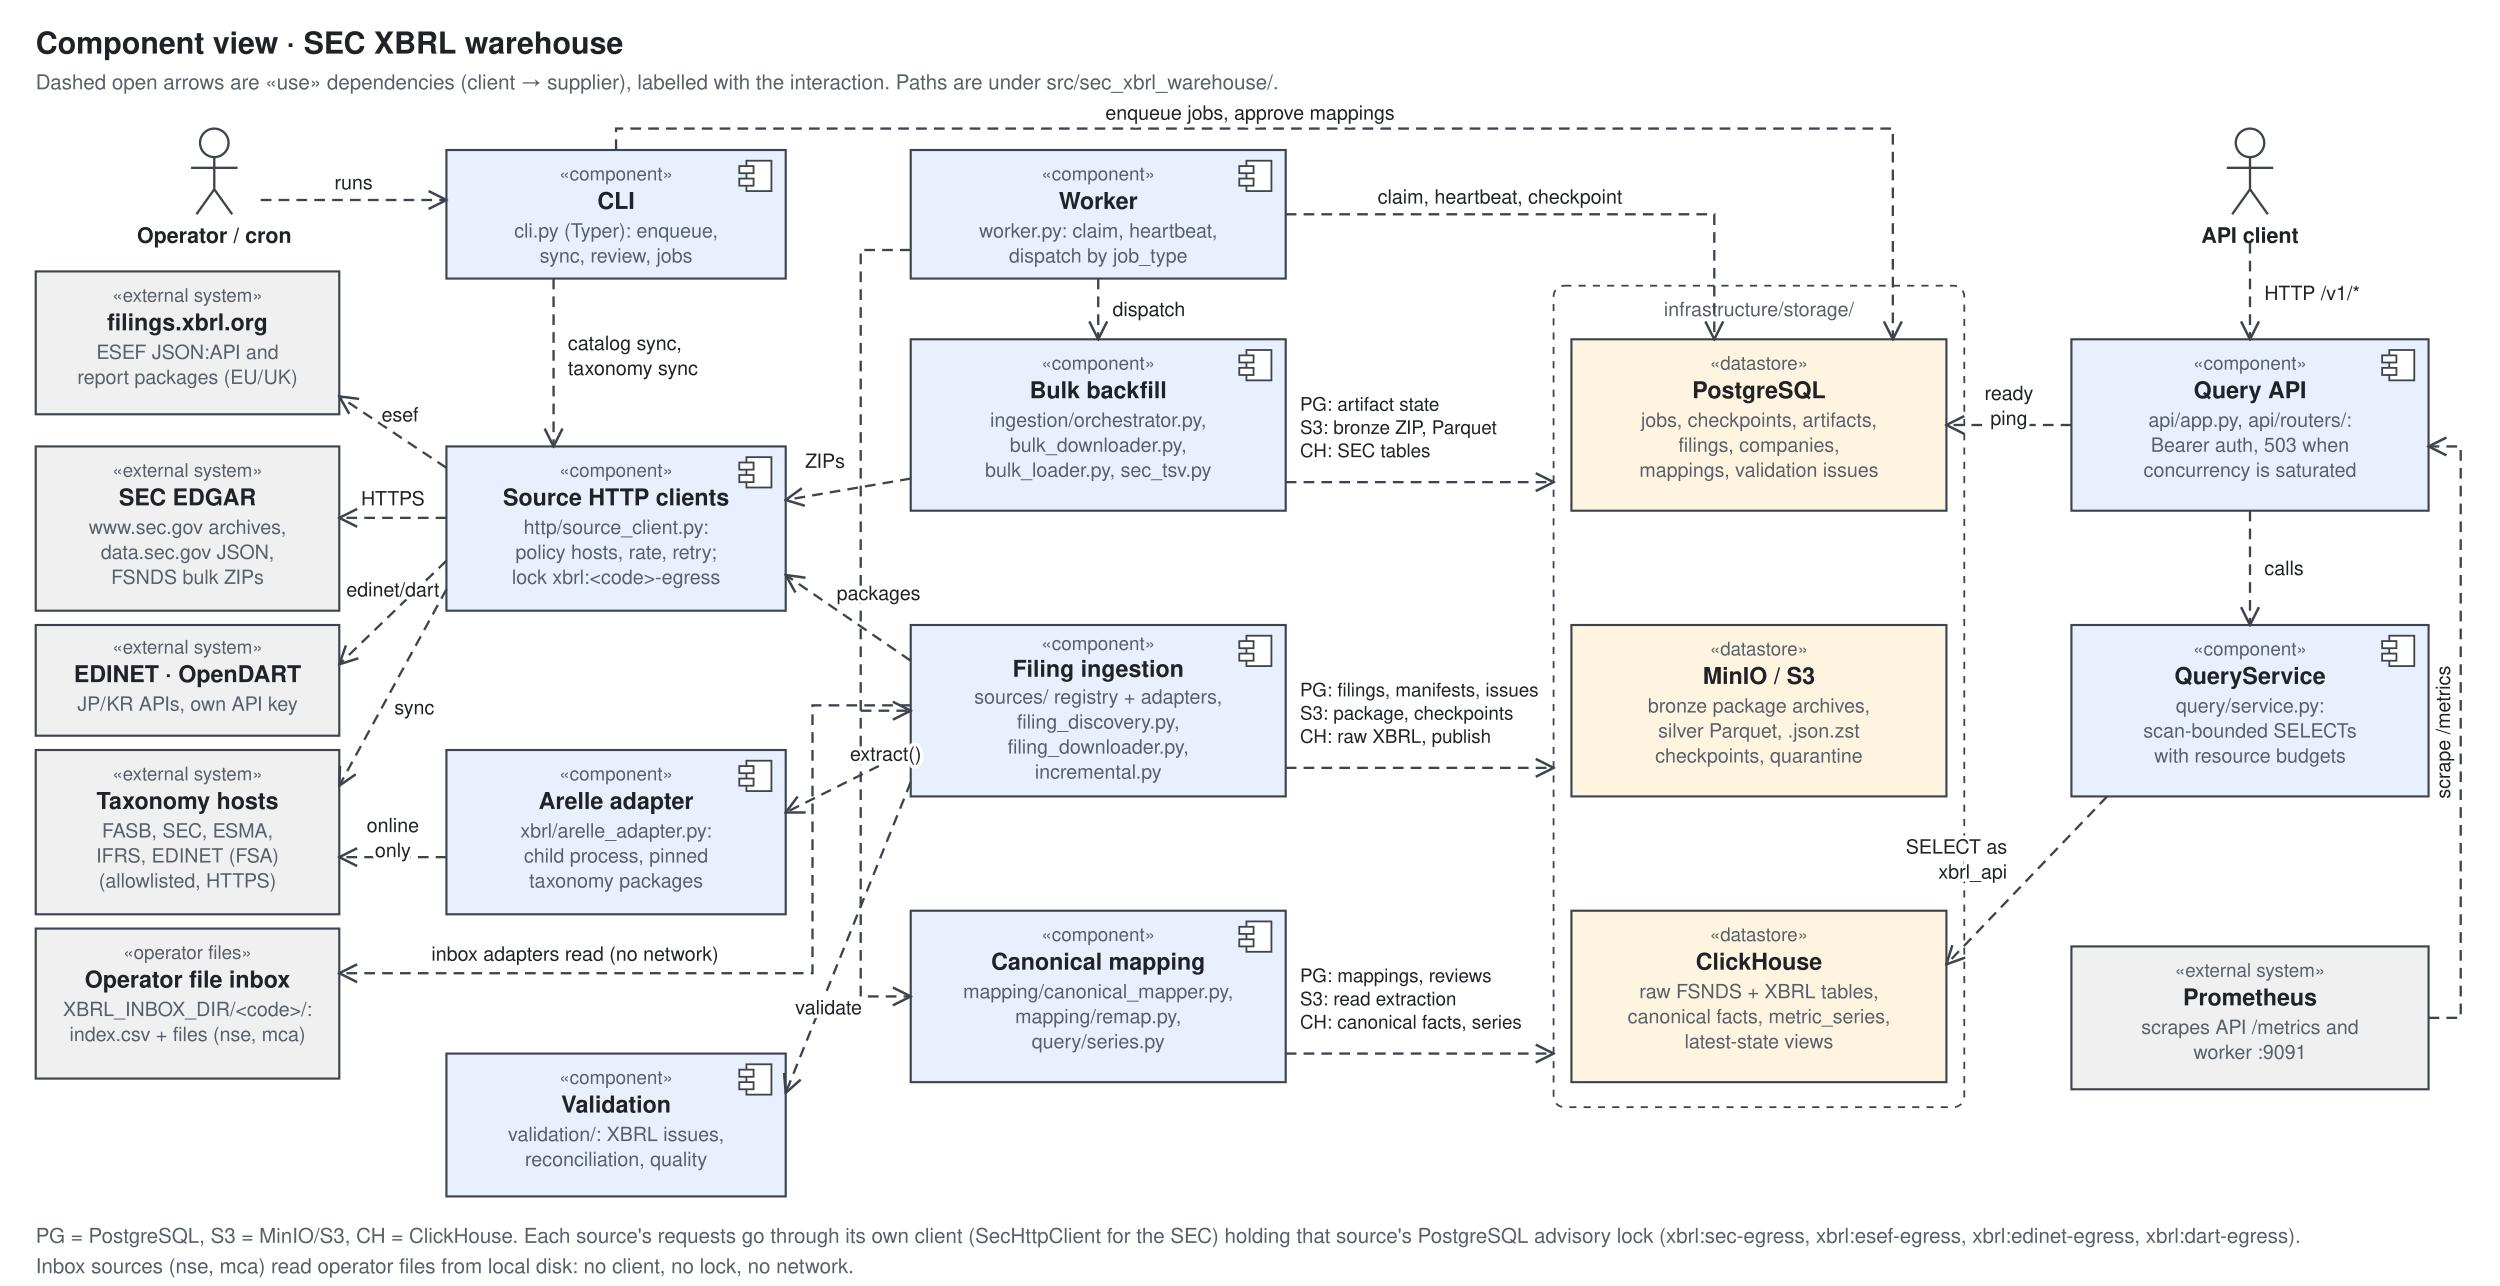
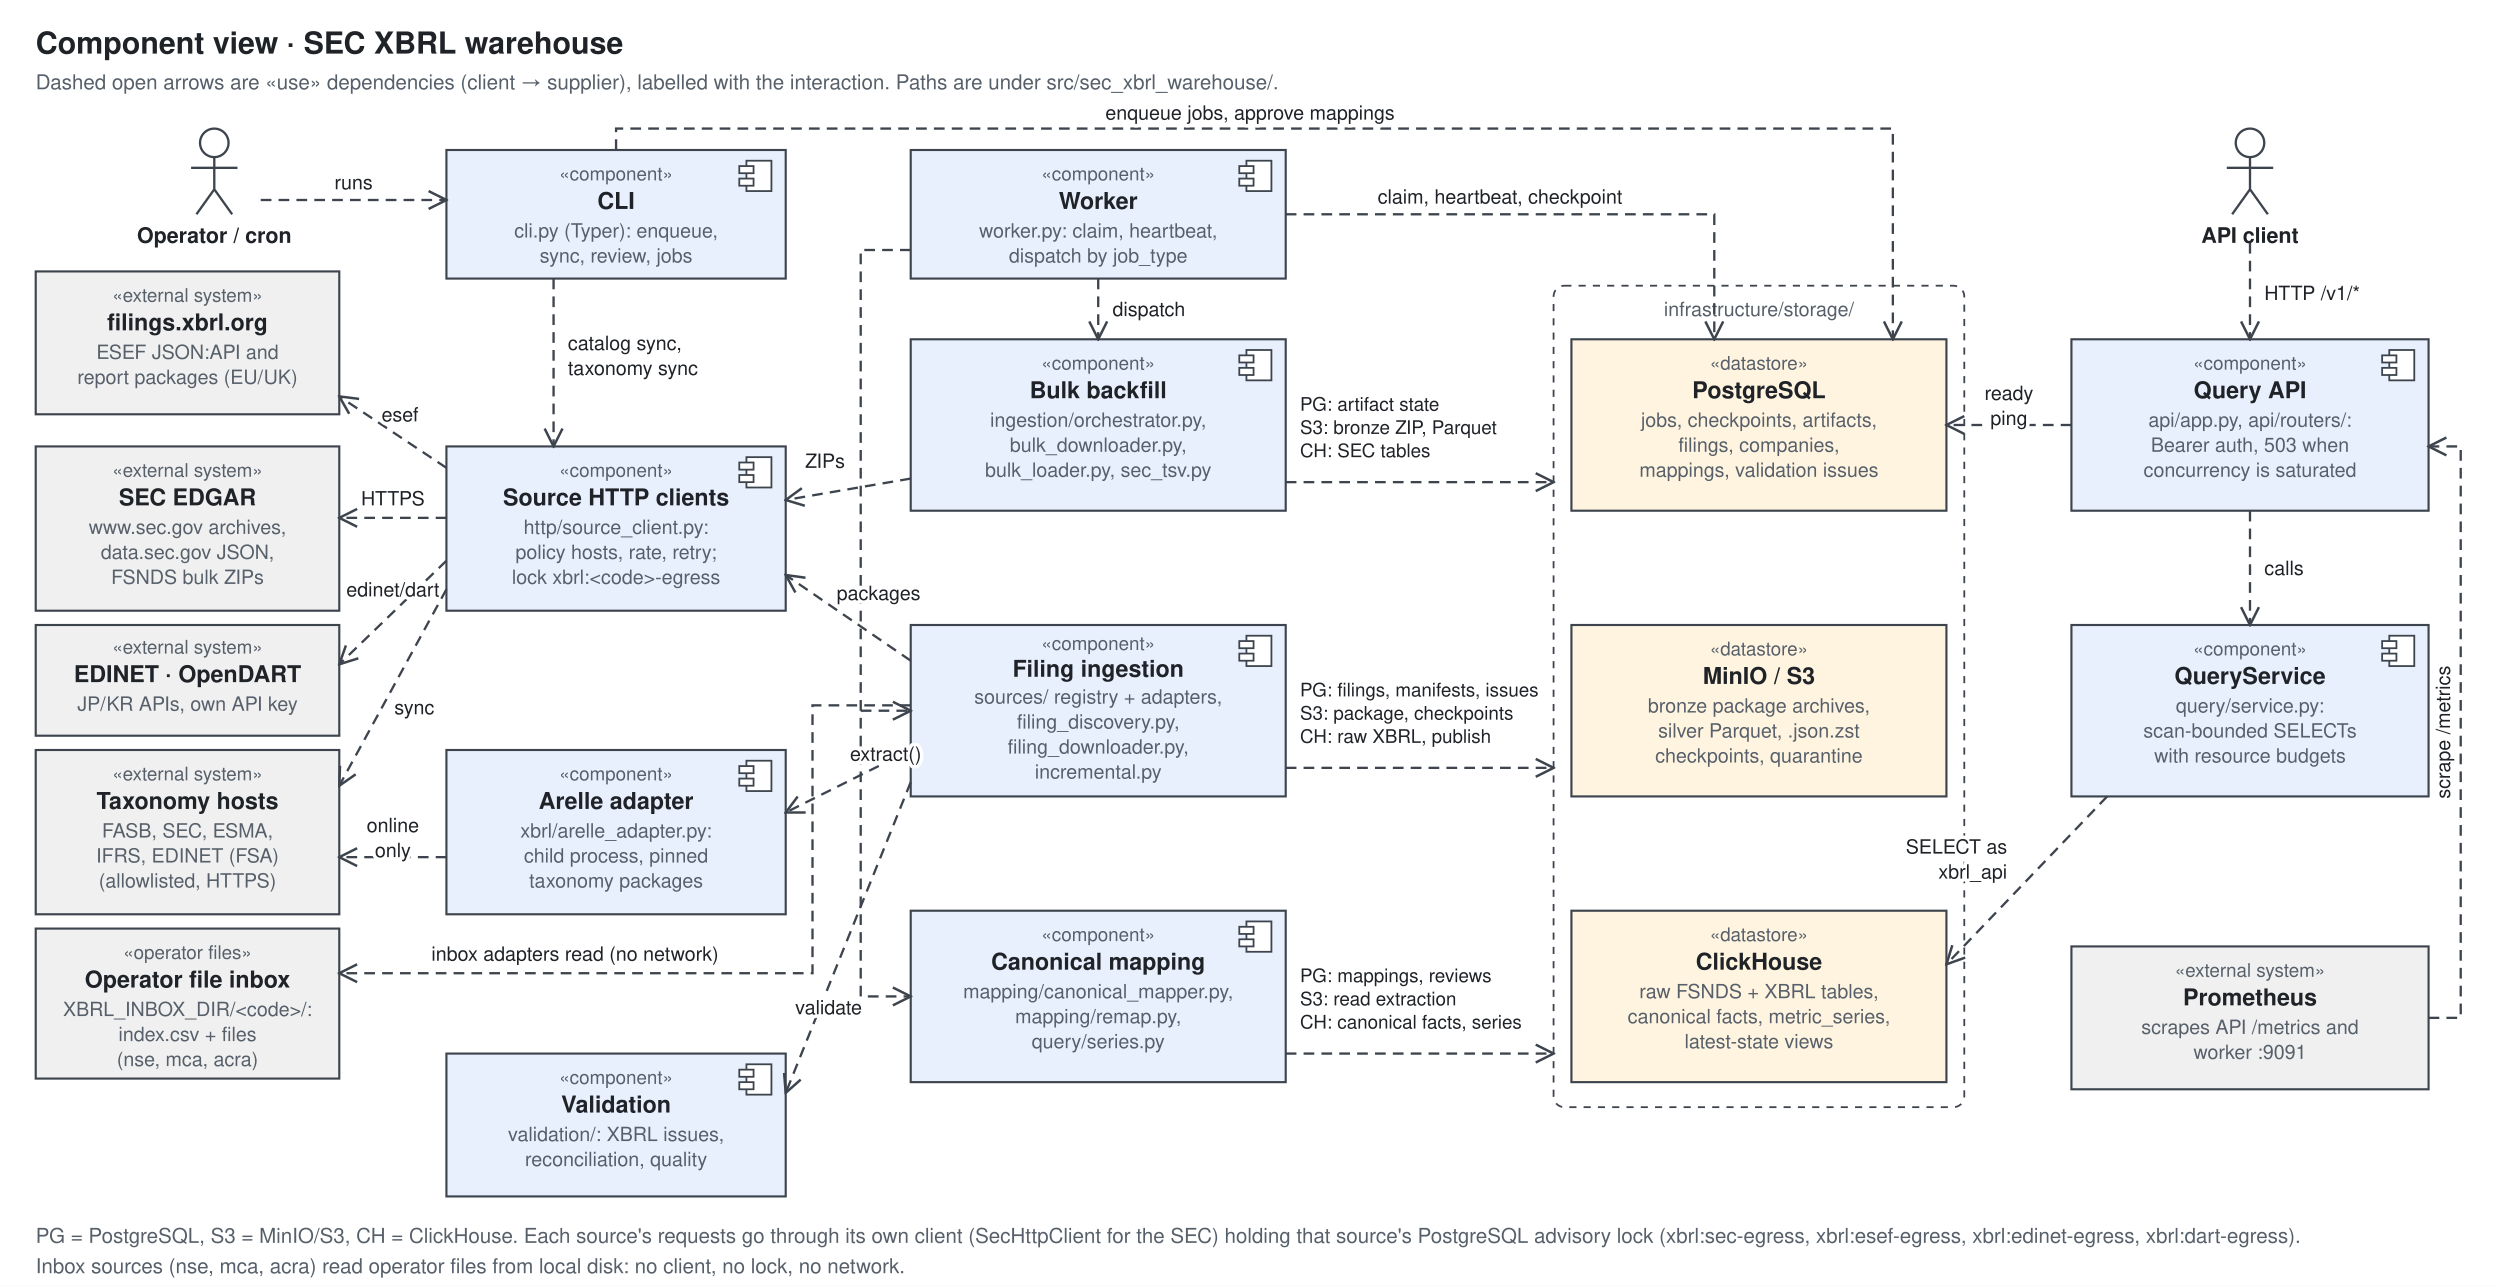
<svg xmlns="http://www.w3.org/2000/svg" viewBox="0 0 1400 720" width="1400" height="720" role="img" aria-labelledby="t d">
  <defs>
    <marker id="open" viewBox="0 0 12 12" refX="11" refY="6" markerWidth="12" markerHeight="12" markerUnits="userSpaceOnUse" orient="auto-start-reverse">
      <path d="M1,1 L11,6 L1,11" fill="none" stroke="#3d444d" stroke-width="1.4" />
    </marker>
    <marker id="filled" viewBox="0 0 12 12" refX="11" refY="6" markerWidth="11" markerHeight="11" markerUnits="userSpaceOnUse" orient="auto-start-reverse">
      <path d="M1,1 L11,6 L1,11 Z" fill="#3d444d" />
    </marker>
    <marker id="diamond" viewBox="0 0 16 10" refX="1" refY="5" markerWidth="16" markerHeight="10" markerUnits="userSpaceOnUse" orient="auto-start-reverse">
      <path d="M1,5 L8,1 L15,5 L8,9 Z" fill="#3d444d" />
    </marker>
  </defs>
  <style>
text { font-family: -apple-system, 'Segoe UI', Helvetica, Arial, sans-serif; fill: #1f2328; }
.m { fill: #57606a; }
.halo { paint-order: stroke; stroke: #ffffff; stroke-width: 4px; stroke-linejoin: round; }
</style>
  <rect width="1400" height="720" fill="#ffffff" />
  <text x="20" y="30" font-size="17" text-anchor="start" font-weight="600">Component view · SEC XBRL warehouse</text>
  <text x="20" y="50" font-size="11.5" text-anchor="start" class="m">Dashed open arrows are «use» dependencies (client → supplier), labelled with the interaction. Paths are under src/sec_xbrl_warehouse/.</text>
  <circle cx="120" cy="80" r="8" fill="#ffffff" stroke="#3d444d" stroke-width="1.3" />
  <path d="M120,88 L120,106 M107,94 L133,94 M120,106 L110,120 M120,106 L130,120" fill="none" stroke="#3d444d" stroke-width="1.3" />
  <text x="120" y="136" font-size="12" text-anchor="middle" font-weight="600">Operator / cron</text>
  <rect x="250" y="84" width="190" height="72" rx="0" fill="#e8f0fe" stroke="#3d444d" stroke-width="1.2" />
  <text x="345.0" y="101" font-size="10.5" text-anchor="middle" class="m">«component»</text>
  <text x="345.0" y="117" font-size="13" text-anchor="middle" font-weight="600">CLI</text>
  <text x="345.0" y="133" font-size="11" text-anchor="middle" class="m">cli.py (Typer): enqueue,</text>
  <text x="345.0" y="147" font-size="11" text-anchor="middle" class="m">sync, review, jobs</text>
  <rect x="418" y="90" width="14" height="17" rx="0" fill="#ffffff" stroke="#3d444d" stroke-width="1" />
  <rect x="414" y="93" width="8" height="4" rx="0" fill="#ffffff" stroke="#3d444d" stroke-width="1" />
  <rect x="414" y="100" width="8" height="4" rx="0" fill="#ffffff" stroke="#3d444d" stroke-width="1" />
  <rect x="510" y="84" width="210" height="72" rx="0" fill="#e8f0fe" stroke="#3d444d" stroke-width="1.2" />
  <text x="615.0" y="101" font-size="10.5" text-anchor="middle" class="m">«component»</text>
  <text x="615.0" y="117" font-size="13" text-anchor="middle" font-weight="600">Worker</text>
  <text x="615.0" y="133" font-size="11" text-anchor="middle" class="m">worker.py: claim, heartbeat,</text>
  <text x="615.0" y="147" font-size="11" text-anchor="middle" class="m">dispatch by job_type</text>
  <rect x="698" y="90" width="14" height="17" rx="0" fill="#ffffff" stroke="#3d444d" stroke-width="1" />
  <rect x="694" y="93" width="8" height="4" rx="0" fill="#ffffff" stroke="#3d444d" stroke-width="1" />
  <rect x="694" y="100" width="8" height="4" rx="0" fill="#ffffff" stroke="#3d444d" stroke-width="1" />
  <path d="M146,112 L250,112" fill="none" stroke="#3d444d" stroke-width="1.3" stroke-dasharray="6 4" marker-end="url(#open)" />
  <text x="198" y="106" font-size="11" text-anchor="middle" class="halo">runs</text>
  <rect x="20" y="250" width="170" height="92" rx="0" fill="#f0f0f0" stroke="#3d444d" stroke-width="1.2" />
  <text x="105.0" y="267" font-size="10.5" text-anchor="middle" class="m">«external system»</text>
  <text x="105.0" y="283" font-size="13" text-anchor="middle" font-weight="600">SEC EDGAR</text>
  <text x="105.0" y="299" font-size="11" text-anchor="middle" class="m">www.sec.gov archives,</text>
  <text x="105.0" y="313" font-size="11" text-anchor="middle" class="m">data.sec.gov JSON,</text>
  <text x="105.0" y="327" font-size="11" text-anchor="middle" class="m">FSNDS bulk ZIPs</text>
  <rect x="20" y="152" width="170" height="80" rx="0" fill="#f0f0f0" stroke="#3d444d" stroke-width="1.2" />
  <text x="105.0" y="169" font-size="10.5" text-anchor="middle" class="m">«external system»</text>
  <text x="105.0" y="185" font-size="13" text-anchor="middle" font-weight="600">filings.xbrl.org</text>
  <text x="105.0" y="201" font-size="11" text-anchor="middle" class="m">ESEF JSON:API and</text>
  <text x="105.0" y="215" font-size="11" text-anchor="middle" class="m">report packages (EU/UK)</text>
  <rect x="20" y="350" width="170" height="62" rx="0" fill="#f0f0f0" stroke="#3d444d" stroke-width="1.2" />
  <text x="105.0" y="366" font-size="10.5" text-anchor="middle" class="m">«external system»</text>
  <text x="105.0" y="382" font-size="13" text-anchor="middle" font-weight="600">EDINET · OpenDART</text>
  <text x="105.0" y="398" font-size="11" text-anchor="middle" class="m">JP/KR APIs, own API key</text>
  <rect x="20" y="420" width="170" height="92" rx="0" fill="#f0f0f0" stroke="#3d444d" stroke-width="1.2" />
  <text x="105.0" y="437" font-size="10.5" text-anchor="middle" class="m">«external system»</text>
  <text x="105.0" y="453" font-size="13" text-anchor="middle" font-weight="600">Taxonomy hosts</text>
  <text x="105.0" y="469" font-size="11" text-anchor="middle" class="m">FASB, SEC, ESMA,</text>
  <text x="105.0" y="483" font-size="11" text-anchor="middle" class="m">IFRS, EDINET (FSA)</text>
  <text x="105.0" y="497" font-size="11" text-anchor="middle" class="m">(allowlisted, HTTPS)</text>
  <rect x="250" y="250" width="190" height="92" rx="0" fill="#e8f0fe" stroke="#3d444d" stroke-width="1.2" />
  <text x="345.0" y="267" font-size="10.5" text-anchor="middle" class="m">«component»</text>
  <text x="345.0" y="283" font-size="13" text-anchor="middle" font-weight="600">Source HTTP clients</text>
  <text x="345.0" y="299" font-size="11" text-anchor="middle" class="m">http/source_client.py:</text>
  <text x="345.0" y="313" font-size="11" text-anchor="middle" class="m">policy hosts, rate, retry;</text>
  <text x="345.0" y="327" font-size="11" text-anchor="middle" class="m">lock xbrl:&lt;code&gt;-egress</text>
  <rect x="418" y="256" width="14" height="17" rx="0" fill="#ffffff" stroke="#3d444d" stroke-width="1" />
  <rect x="414" y="259" width="8" height="4" rx="0" fill="#ffffff" stroke="#3d444d" stroke-width="1" />
  <rect x="414" y="266" width="8" height="4" rx="0" fill="#ffffff" stroke="#3d444d" stroke-width="1" />
  <rect x="250" y="420" width="190" height="92" rx="0" fill="#e8f0fe" stroke="#3d444d" stroke-width="1.2" />
  <text x="345.0" y="437" font-size="10.5" text-anchor="middle" class="m">«component»</text>
  <text x="345.0" y="453" font-size="13" text-anchor="middle" font-weight="600">Arelle adapter</text>
  <text x="345.0" y="469" font-size="11" text-anchor="middle" class="m">xbrl/arelle_adapter.py:</text>
  <text x="345.0" y="483" font-size="11" text-anchor="middle" class="m">child process, pinned</text>
  <text x="345.0" y="497" font-size="11" text-anchor="middle" class="m">taxonomy packages</text>
  <rect x="418" y="426" width="14" height="17" rx="0" fill="#ffffff" stroke="#3d444d" stroke-width="1" />
  <rect x="414" y="429" width="8" height="4" rx="0" fill="#ffffff" stroke="#3d444d" stroke-width="1" />
  <rect x="414" y="436" width="8" height="4" rx="0" fill="#ffffff" stroke="#3d444d" stroke-width="1" />
  <rect x="250" y="590" width="190" height="80" rx="0" fill="#e8f0fe" stroke="#3d444d" stroke-width="1.2" />
  <text x="345.0" y="607" font-size="10.5" text-anchor="middle" class="m">«component»</text>
  <text x="345.0" y="623" font-size="13" text-anchor="middle" font-weight="600">Validation</text>
  <text x="345.0" y="639" font-size="11" text-anchor="middle" class="m">validation/: XBRL issues,</text>
  <text x="345.0" y="653" font-size="11" text-anchor="middle" class="m">reconciliation, quality</text>
  <rect x="418" y="596" width="14" height="17" rx="0" fill="#ffffff" stroke="#3d444d" stroke-width="1" />
  <rect x="414" y="599" width="8" height="4" rx="0" fill="#ffffff" stroke="#3d444d" stroke-width="1" />
  <rect x="414" y="606" width="8" height="4" rx="0" fill="#ffffff" stroke="#3d444d" stroke-width="1" />
  <rect x="510" y="190" width="210" height="96" rx="0" fill="#e8f0fe" stroke="#3d444d" stroke-width="1.2" />
  <text x="615.0" y="207" font-size="10.5" text-anchor="middle" class="m">«component»</text>
  <text x="615.0" y="223" font-size="13" text-anchor="middle" font-weight="600">Bulk backfill</text>
  <text x="615.0" y="239" font-size="11" text-anchor="middle" class="m">ingestion/orchestrator.py,</text>
  <text x="615.0" y="253" font-size="11" text-anchor="middle" class="m">bulk_downloader.py,</text>
  <text x="615.0" y="267" font-size="11" text-anchor="middle" class="m">bulk_loader.py, sec_tsv.py</text>
  <rect x="698" y="196" width="14" height="17" rx="0" fill="#ffffff" stroke="#3d444d" stroke-width="1" />
  <rect x="694" y="199" width="8" height="4" rx="0" fill="#ffffff" stroke="#3d444d" stroke-width="1" />
  <rect x="694" y="206" width="8" height="4" rx="0" fill="#ffffff" stroke="#3d444d" stroke-width="1" />
  <rect x="510" y="350" width="210" height="96" rx="0" fill="#e8f0fe" stroke="#3d444d" stroke-width="1.2" />
  <text x="615.0" y="364" font-size="10.5" text-anchor="middle" class="m">«component»</text>
  <text x="615.0" y="379" font-size="13" text-anchor="middle" font-weight="600">Filing ingestion</text>
  <text x="615.0" y="394" font-size="11" text-anchor="middle" class="m">sources/ registry + adapters,</text>
  <text x="615.0" y="408" font-size="11" text-anchor="middle" class="m">filing_discovery.py,</text>
  <text x="615.0" y="422" font-size="11" text-anchor="middle" class="m">filing_downloader.py,</text>
  <text x="615.0" y="436" font-size="11" text-anchor="middle" class="m">incremental.py</text>
  <rect x="698" y="356" width="14" height="17" rx="0" fill="#ffffff" stroke="#3d444d" stroke-width="1" />
  <rect x="694" y="359" width="8" height="4" rx="0" fill="#ffffff" stroke="#3d444d" stroke-width="1" />
  <rect x="694" y="366" width="8" height="4" rx="0" fill="#ffffff" stroke="#3d444d" stroke-width="1" />
  <rect x="510" y="510" width="210" height="96" rx="0" fill="#e8f0fe" stroke="#3d444d" stroke-width="1.2" />
  <text x="615.0" y="527" font-size="10.5" text-anchor="middle" class="m">«component»</text>
  <text x="615.0" y="543" font-size="13" text-anchor="middle" font-weight="600">Canonical mapping</text>
  <text x="615.0" y="559" font-size="11" text-anchor="middle" class="m">mapping/canonical_mapper.py,</text>
  <text x="615.0" y="573" font-size="11" text-anchor="middle" class="m">mapping/remap.py,</text>
  <text x="615.0" y="587" font-size="11" text-anchor="middle" class="m">query/series.py</text>
  <rect x="698" y="516" width="14" height="17" rx="0" fill="#ffffff" stroke="#3d444d" stroke-width="1" />
  <rect x="694" y="519" width="8" height="4" rx="0" fill="#ffffff" stroke="#3d444d" stroke-width="1" />
  <rect x="694" y="526" width="8" height="4" rx="0" fill="#ffffff" stroke="#3d444d" stroke-width="1" />
  <rect x="870" y="160" width="230" height="460" rx="6" fill="none" stroke="#3d444d" stroke-width="1" stroke-dasharray="4 4" />
  <text x="985" y="177" font-size="11" text-anchor="middle" class="m">infrastructure/storage/</text>
  <rect x="880" y="190" width="210" height="96" rx="0" fill="#fff4e0" stroke="#3d444d" stroke-width="1.2" />
  <text x="985.0" y="207" font-size="10.5" text-anchor="middle" class="m">«datastore»</text>
  <text x="985.0" y="223" font-size="13" text-anchor="middle" font-weight="600">PostgreSQL</text>
  <text x="985.0" y="239" font-size="11" text-anchor="middle" class="m">jobs, checkpoints, artifacts,</text>
  <text x="985.0" y="253" font-size="11" text-anchor="middle" class="m">filings, companies,</text>
  <text x="985.0" y="267" font-size="11" text-anchor="middle" class="m">mappings, validation issues</text>
  <rect x="880" y="350" width="210" height="96" rx="0" fill="#fff4e0" stroke="#3d444d" stroke-width="1.2" />
  <text x="985.0" y="367" font-size="10.5" text-anchor="middle" class="m">«datastore»</text>
  <text x="985.0" y="383" font-size="13" text-anchor="middle" font-weight="600">MinIO / S3</text>
  <text x="985.0" y="399" font-size="11" text-anchor="middle" class="m">bronze package archives,</text>
  <text x="985.0" y="413" font-size="11" text-anchor="middle" class="m">silver Parquet, .json.zst</text>
  <text x="985.0" y="427" font-size="11" text-anchor="middle" class="m">checkpoints, quarantine</text>
  <rect x="880" y="510" width="210" height="96" rx="0" fill="#fff4e0" stroke="#3d444d" stroke-width="1.2" />
  <text x="985.0" y="527" font-size="10.5" text-anchor="middle" class="m">«datastore»</text>
  <text x="985.0" y="543" font-size="13" text-anchor="middle" font-weight="600">ClickHouse</text>
  <text x="985.0" y="559" font-size="11" text-anchor="middle" class="m">raw FSNDS + XBRL tables,</text>
  <text x="985.0" y="573" font-size="11" text-anchor="middle" class="m">canonical facts, metric_series,</text>
  <text x="985.0" y="587" font-size="11" text-anchor="middle" class="m">latest-state views</text>
  <circle cx="1260" cy="80" r="8" fill="#ffffff" stroke="#3d444d" stroke-width="1.3" />
  <path d="M1260,88 L1260,106 M1247,94 L1273,94 M1260,106 L1250,120 M1260,106 L1270,120" fill="none" stroke="#3d444d" stroke-width="1.3" />
  <text x="1260" y="136" font-size="12" text-anchor="middle" font-weight="600">API client</text>
  <rect x="1160" y="190" width="200" height="96" rx="0" fill="#e8f0fe" stroke="#3d444d" stroke-width="1.2" />
  <text x="1260.0" y="207" font-size="10.5" text-anchor="middle" class="m">«component»</text>
  <text x="1260.0" y="223" font-size="13" text-anchor="middle" font-weight="600">Query API</text>
  <text x="1260.0" y="239" font-size="11" text-anchor="middle" class="m">api/app.py, api/routers/:</text>
  <text x="1260.0" y="253" font-size="11" text-anchor="middle" class="m">Bearer auth, 503 when</text>
  <text x="1260.0" y="267" font-size="11" text-anchor="middle" class="m">concurrency is saturated</text>
  <rect x="1338" y="196" width="14" height="17" rx="0" fill="#ffffff" stroke="#3d444d" stroke-width="1" />
  <rect x="1334" y="199" width="8" height="4" rx="0" fill="#ffffff" stroke="#3d444d" stroke-width="1" />
  <rect x="1334" y="206" width="8" height="4" rx="0" fill="#ffffff" stroke="#3d444d" stroke-width="1" />
  <rect x="1160" y="350" width="200" height="96" rx="0" fill="#e8f0fe" stroke="#3d444d" stroke-width="1.2" />
  <text x="1260.0" y="367" font-size="10.5" text-anchor="middle" class="m">«component»</text>
  <text x="1260.0" y="383" font-size="13" text-anchor="middle" font-weight="600">QueryService</text>
  <text x="1260.0" y="399" font-size="11" text-anchor="middle" class="m">query/service.py:</text>
  <text x="1260.0" y="413" font-size="11" text-anchor="middle" class="m">scan-bounded SELECTs</text>
  <text x="1260.0" y="427" font-size="11" text-anchor="middle" class="m">with resource budgets</text>
  <rect x="1338" y="356" width="14" height="17" rx="0" fill="#ffffff" stroke="#3d444d" stroke-width="1" />
  <rect x="1334" y="359" width="8" height="4" rx="0" fill="#ffffff" stroke="#3d444d" stroke-width="1" />
  <rect x="1334" y="366" width="8" height="4" rx="0" fill="#ffffff" stroke="#3d444d" stroke-width="1" />
  <rect x="1160" y="530" width="200" height="80" rx="0" fill="#f0f0f0" stroke="#3d444d" stroke-width="1.2" />
  <text x="1260.0" y="547" font-size="10.5" text-anchor="middle" class="m">«external system»</text>
  <text x="1260.0" y="563" font-size="13" text-anchor="middle" font-weight="600">Prometheus</text>
  <text x="1260.0" y="579" font-size="11" text-anchor="middle" class="m">scrapes API /metrics and</text>
  <text x="1260.0" y="593" font-size="11" text-anchor="middle" class="m">worker :9091</text>
  <path d="M345,84 L345,72 L1060,72 L1060,190" fill="none" stroke="#3d444d" stroke-width="1.3" stroke-dasharray="6 4" marker-end="url(#open)" />
  <text x="700" y="67" font-size="11" text-anchor="middle" class="halo">enqueue jobs, approve mappings</text>
  <path d="M720,120 L960,120 L960,190" fill="none" stroke="#3d444d" stroke-width="1.3" stroke-dasharray="6 4" marker-end="url(#open)" />
  <text x="840" y="114" font-size="11" text-anchor="middle" class="halo">claim, heartbeat, checkpoint</text>
  <path d="M310,156 L310,250" fill="none" stroke="#3d444d" stroke-width="1.3" stroke-dasharray="6 4" marker-end="url(#open)" />
  <text x="318" y="196" font-size="11" text-anchor="start" class="halo">catalog sync,</text>
  <text x="318" y="210" font-size="11" text-anchor="start" class="halo">taxonomy sync</text>
  <path d="M615,156 L615,190" fill="none" stroke="#3d444d" stroke-width="1.3" stroke-dasharray="6 4" marker-end="url(#open)" />
  <text x="623" y="177" font-size="11" text-anchor="start" class="halo">dispatch</text>
  <path d="M510,140 L482,140 L482,558 L510,558" fill="none" stroke="#3d444d" stroke-width="1.3" stroke-dasharray="6 4" marker-end="url(#open)" />
  <path d="M482,398 L510,398" fill="none" stroke="#3d444d" stroke-width="1.3" stroke-dasharray="6 4" marker-end="url(#open)" />
  <path d="M510,268 L440,280" fill="none" stroke="#3d444d" stroke-width="1.3" stroke-dasharray="6 4" marker-end="url(#open)" />
  <text x="462" y="262" font-size="11" text-anchor="middle" class="halo">ZIPs</text>
  <path d="M510,370 L440,322" fill="none" stroke="#3d444d" stroke-width="1.3" stroke-dasharray="6 4" marker-end="url(#open)" />
  <text x="492" y="336" font-size="11" text-anchor="middle" class="halo">packages</text>
  <path d="M510,420 L440,455" fill="none" stroke="#3d444d" stroke-width="1.3" stroke-dasharray="6 4" marker-end="url(#open)" />
  <text x="496" y="426" font-size="11" text-anchor="middle" class="halo">extract()</text>
  <path d="M510,438 L440,612" fill="none" stroke="#3d444d" stroke-width="1.3" stroke-dasharray="6 4" marker-end="url(#open)" />
  <text x="464" y="568" font-size="11" text-anchor="middle" class="halo">validate</text>
  <rect x="20" y="520" width="170" height="84" rx="0" fill="#f0f0f0" stroke="#3d444d" stroke-width="1.2" />
  <text x="105.0" y="537" font-size="10.5" text-anchor="middle" class="m">«operator files»</text>
  <text x="105.0" y="553" font-size="13" text-anchor="middle" font-weight="600">Operator file inbox</text>
  <text x="105.0" y="569" font-size="11" text-anchor="middle" class="m">XBRL_INBOX_DIR/&lt;code&gt;/:</text>
-   <text x="105.0" y="583" font-size="11" text-anchor="middle" class="m">index.csv + files (nse, mca)</text>
+   <text x="105.0" y="583" font-size="11" text-anchor="middle" class="m">index.csv + files</text>
+   <text x="105.0" y="597" font-size="11" text-anchor="middle" class="m">(nse, mca, acra)</text>
  <path d="M510,395 L455,395 L455,545 L190,545" fill="none" stroke="#3d444d" stroke-width="1.3" stroke-dasharray="6 4" marker-end="url(#open)" />
  <text x="322" y="538" font-size="11" text-anchor="middle" class="halo">inbox adapters read (no network)</text>
  <path d="M250,262 L190,222" fill="none" stroke="#3d444d" stroke-width="1.3" stroke-dasharray="6 4" marker-end="url(#open)" />
  <text x="224" y="236" font-size="11" text-anchor="middle" class="halo">esef</text>
  <path d="M250,314 L190,372" fill="none" stroke="#3d444d" stroke-width="1.3" stroke-dasharray="6 4" marker-end="url(#open)" />
  <text x="220" y="334" font-size="11" text-anchor="middle" class="halo">edinet/dart</text>
  <path d="M250,290 L190,290" fill="none" stroke="#3d444d" stroke-width="1.3" stroke-dasharray="6 4" marker-end="url(#open)" />
  <text x="220" y="283" font-size="11" text-anchor="middle" class="halo">HTTPS</text>
  <path d="M250,330 L190,440" fill="none" stroke="#3d444d" stroke-width="1.3" stroke-dasharray="6 4" marker-end="url(#open)" />
  <text x="232" y="400" font-size="11" text-anchor="middle" class="halo">sync</text>
  <path d="M250,480 L190,480" fill="none" stroke="#3d444d" stroke-width="1.3" stroke-dasharray="6 4" marker-end="url(#open)" />
  <text x="220" y="466" font-size="11" text-anchor="middle" class="halo">online</text>
  <text x="220" y="480" font-size="11" text-anchor="middle" class="halo">only</text>
  <path d="M720,270 L870,270" fill="none" stroke="#3d444d" stroke-width="1.3" stroke-dasharray="6 4" marker-end="url(#open)" />
  <text x="728" y="230" font-size="10.5" text-anchor="start" class="halo">PG: artifact state</text>
  <text x="728" y="243" font-size="10.5" text-anchor="start" class="halo">S3: bronze ZIP, Parquet</text>
  <text x="728" y="256" font-size="10.5" text-anchor="start" class="halo">CH: SEC tables</text>
  <path d="M720,430 L870,430" fill="none" stroke="#3d444d" stroke-width="1.3" stroke-dasharray="6 4" marker-end="url(#open)" />
  <text x="728" y="390" font-size="10.5" text-anchor="start" class="halo">PG: filings, manifests, issues</text>
  <text x="728" y="403" font-size="10.5" text-anchor="start" class="halo">S3: package, checkpoints</text>
  <text x="728" y="416" font-size="10.5" text-anchor="start" class="halo">CH: raw XBRL, publish</text>
  <path d="M720,590 L870,590" fill="none" stroke="#3d444d" stroke-width="1.3" stroke-dasharray="6 4" marker-end="url(#open)" />
  <text x="728" y="550" font-size="10.5" text-anchor="start" class="halo">PG: mappings, reviews</text>
  <text x="728" y="563" font-size="10.5" text-anchor="start" class="halo">S3: read extraction</text>
  <text x="728" y="576" font-size="10.5" text-anchor="start" class="halo">CH: canonical facts, series</text>
  <path d="M1260,136 L1260,190" fill="none" stroke="#3d444d" stroke-width="1.3" stroke-dasharray="6 4" marker-end="url(#open)" />
  <text x="1268" y="168" font-size="11" text-anchor="start" class="halo">HTTP /v1/*</text>
  <path d="M1260,286 L1260,350" fill="none" stroke="#3d444d" stroke-width="1.3" stroke-dasharray="6 4" marker-end="url(#open)" />
  <text x="1268" y="322" font-size="11" text-anchor="start" class="halo">calls</text>
  <path d="M1180,446 L1090,540" fill="none" stroke="#3d444d" stroke-width="1.3" stroke-dasharray="6 4" marker-end="url(#open)" />
  <text x="1124" y="478" font-size="11" text-anchor="end" class="halo">SELECT as</text>
  <text x="1124" y="492" font-size="11" text-anchor="end" class="halo">xbrl_api</text>
  <path d="M1160,238 L1090,238" fill="none" stroke="#3d444d" stroke-width="1.3" stroke-dasharray="6 4" marker-end="url(#open)" />
  <text x="1125" y="224" font-size="11" text-anchor="middle" class="halo">ready</text>
  <text x="1125" y="238" font-size="11" text-anchor="middle" class="halo">ping</text>
  <path d="M1360,570 L1378,570 L1378,250 L1360,250" fill="none" stroke="#3d444d" stroke-width="1.3" stroke-dasharray="6 4" marker-end="url(#open)" />
  <text x="1372" y="410" font-size="11" text-anchor="middle" class="halo" transform="rotate(-90 1372 410)">scrape /metrics</text>
  <text x="20" y="696" font-size="11.5" text-anchor="start" class="m">PG = PostgreSQL, S3 = MinIO/S3, CH = ClickHouse. Each source's requests go through its own client (SecHttpClient for the SEC) holding that source's PostgreSQL advisory lock (xbrl:sec-egress, xbrl:esef-egress, xbrl:edinet-egress, xbrl:dart-egress).</text>
-   <text x="20" y="713" font-size="11.5" text-anchor="start" class="m">Inbox sources (nse, mca) read operator files from local disk: no client, no lock, no network.</text>
+   <text x="20" y="713" font-size="11.5" text-anchor="start" class="m">Inbox sources (nse, mca, acra) read operator files from local disk: no client, no lock, no network.</text>
</svg>
